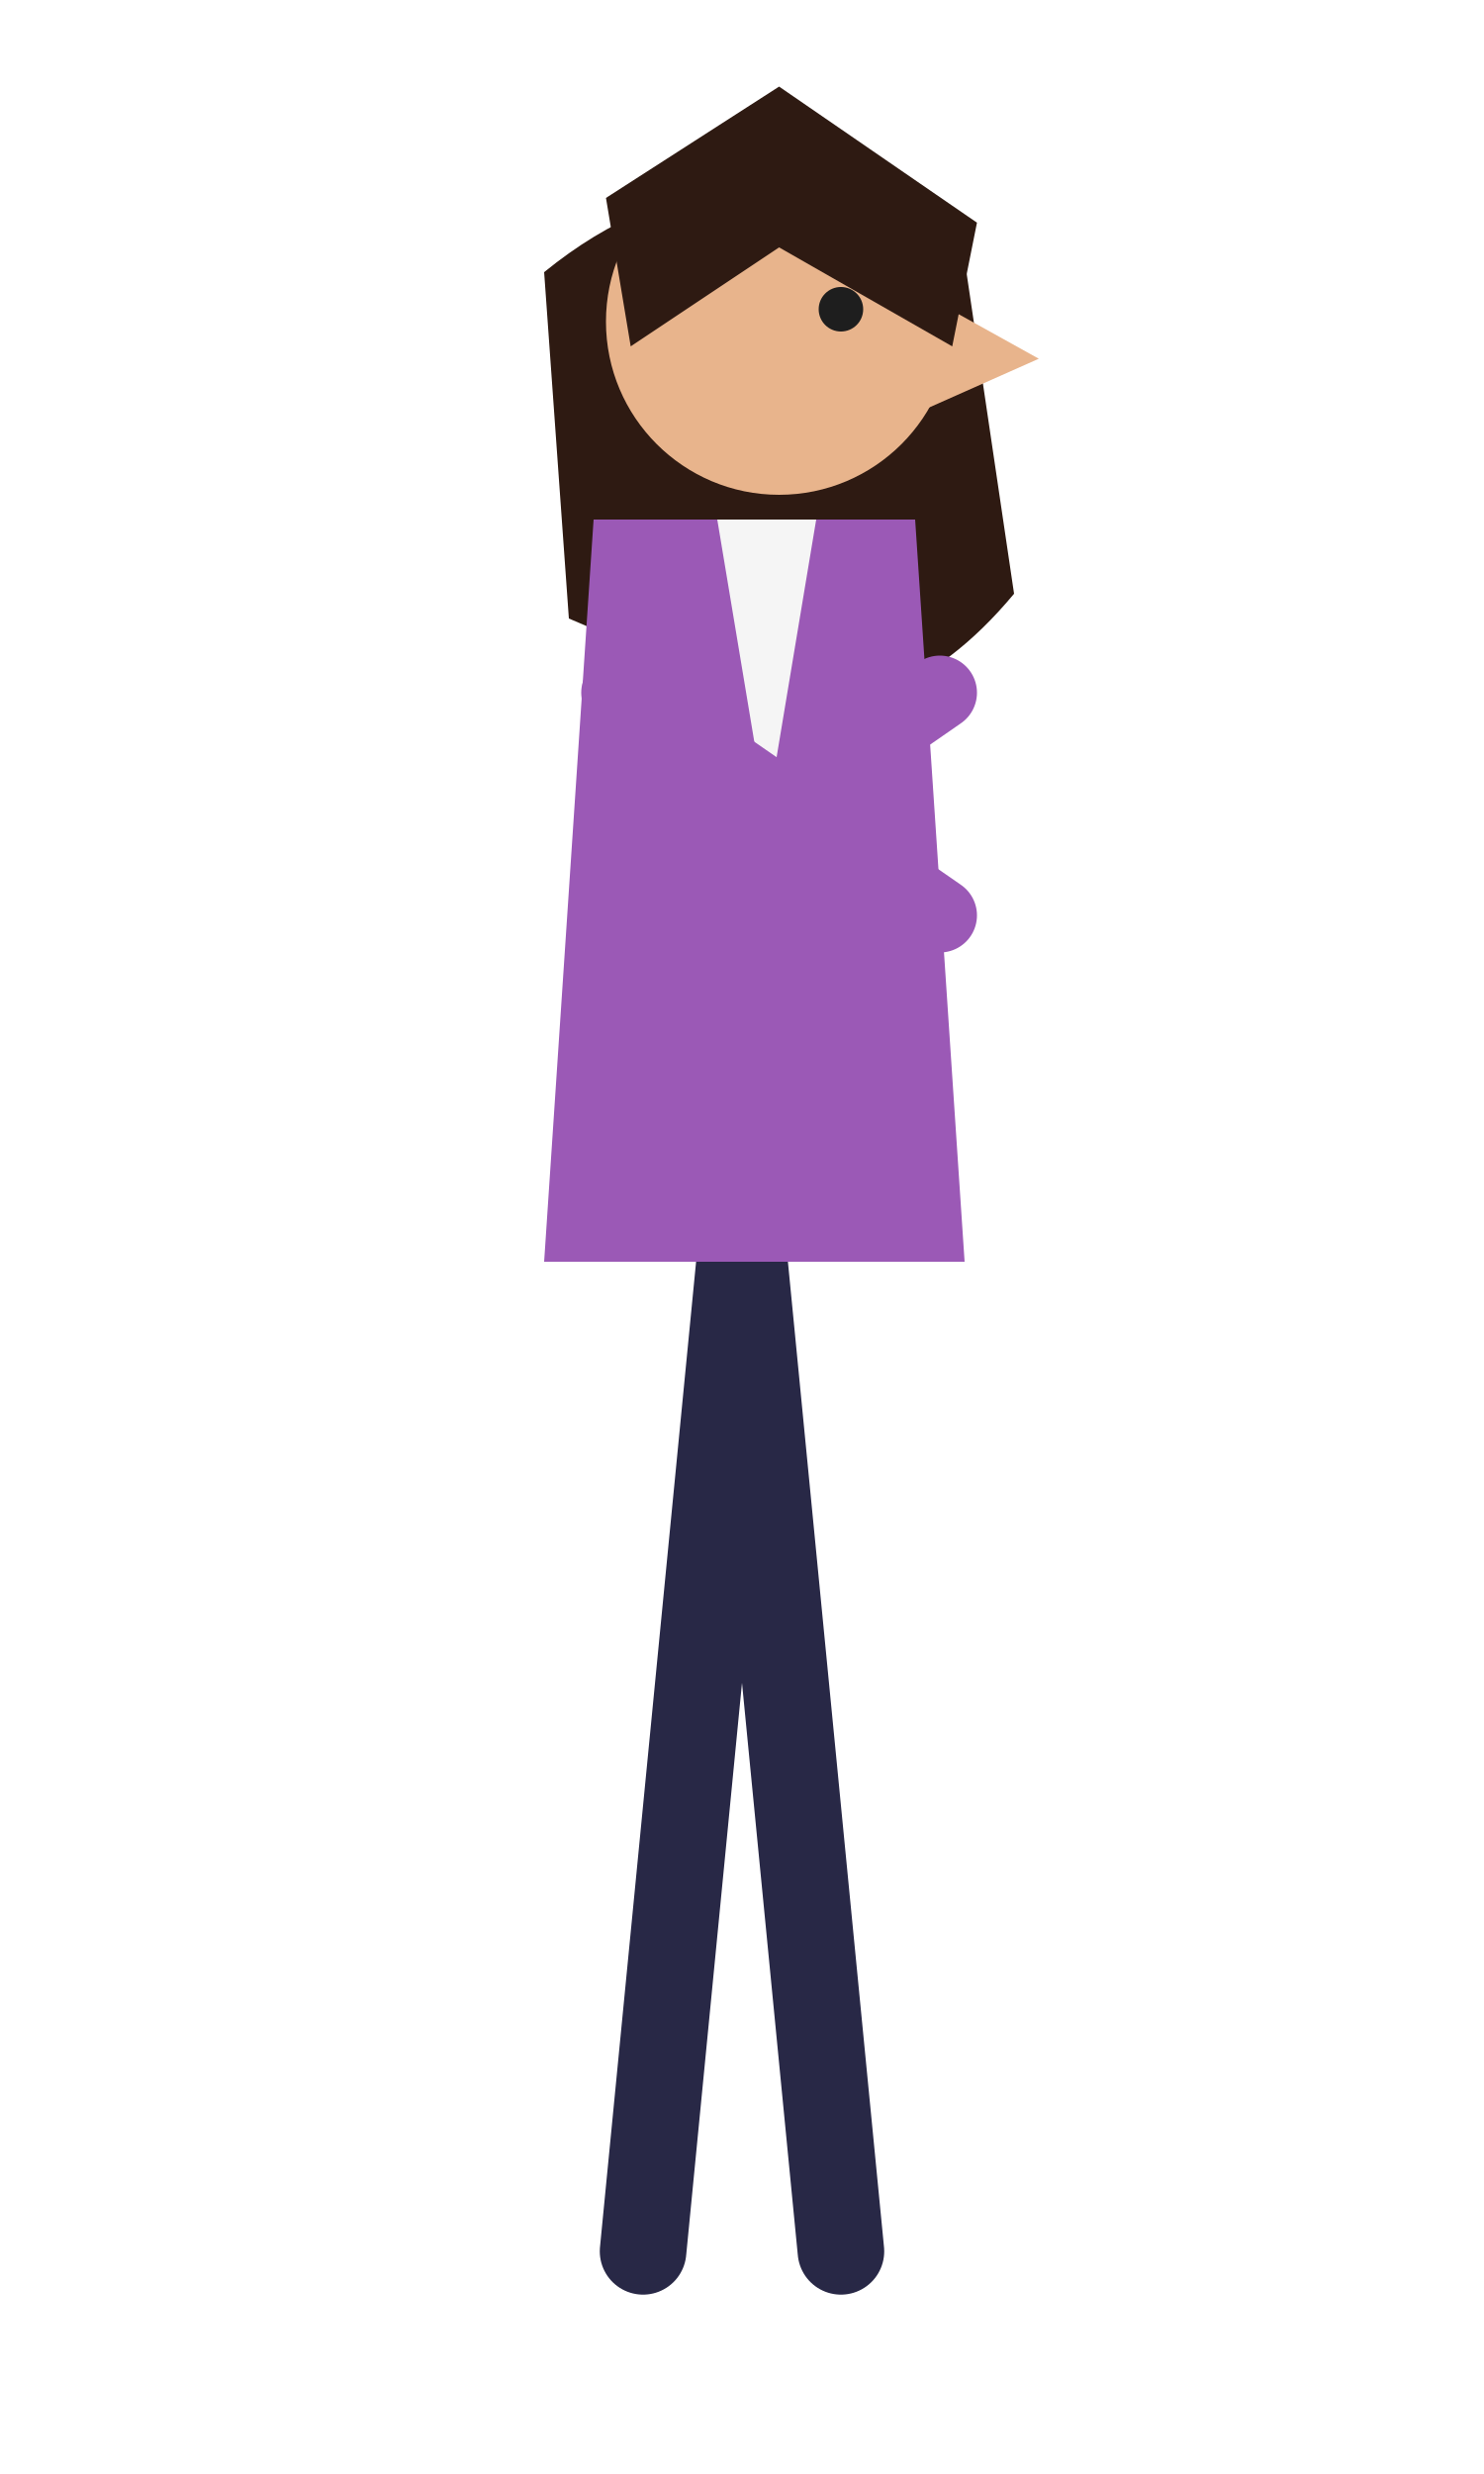
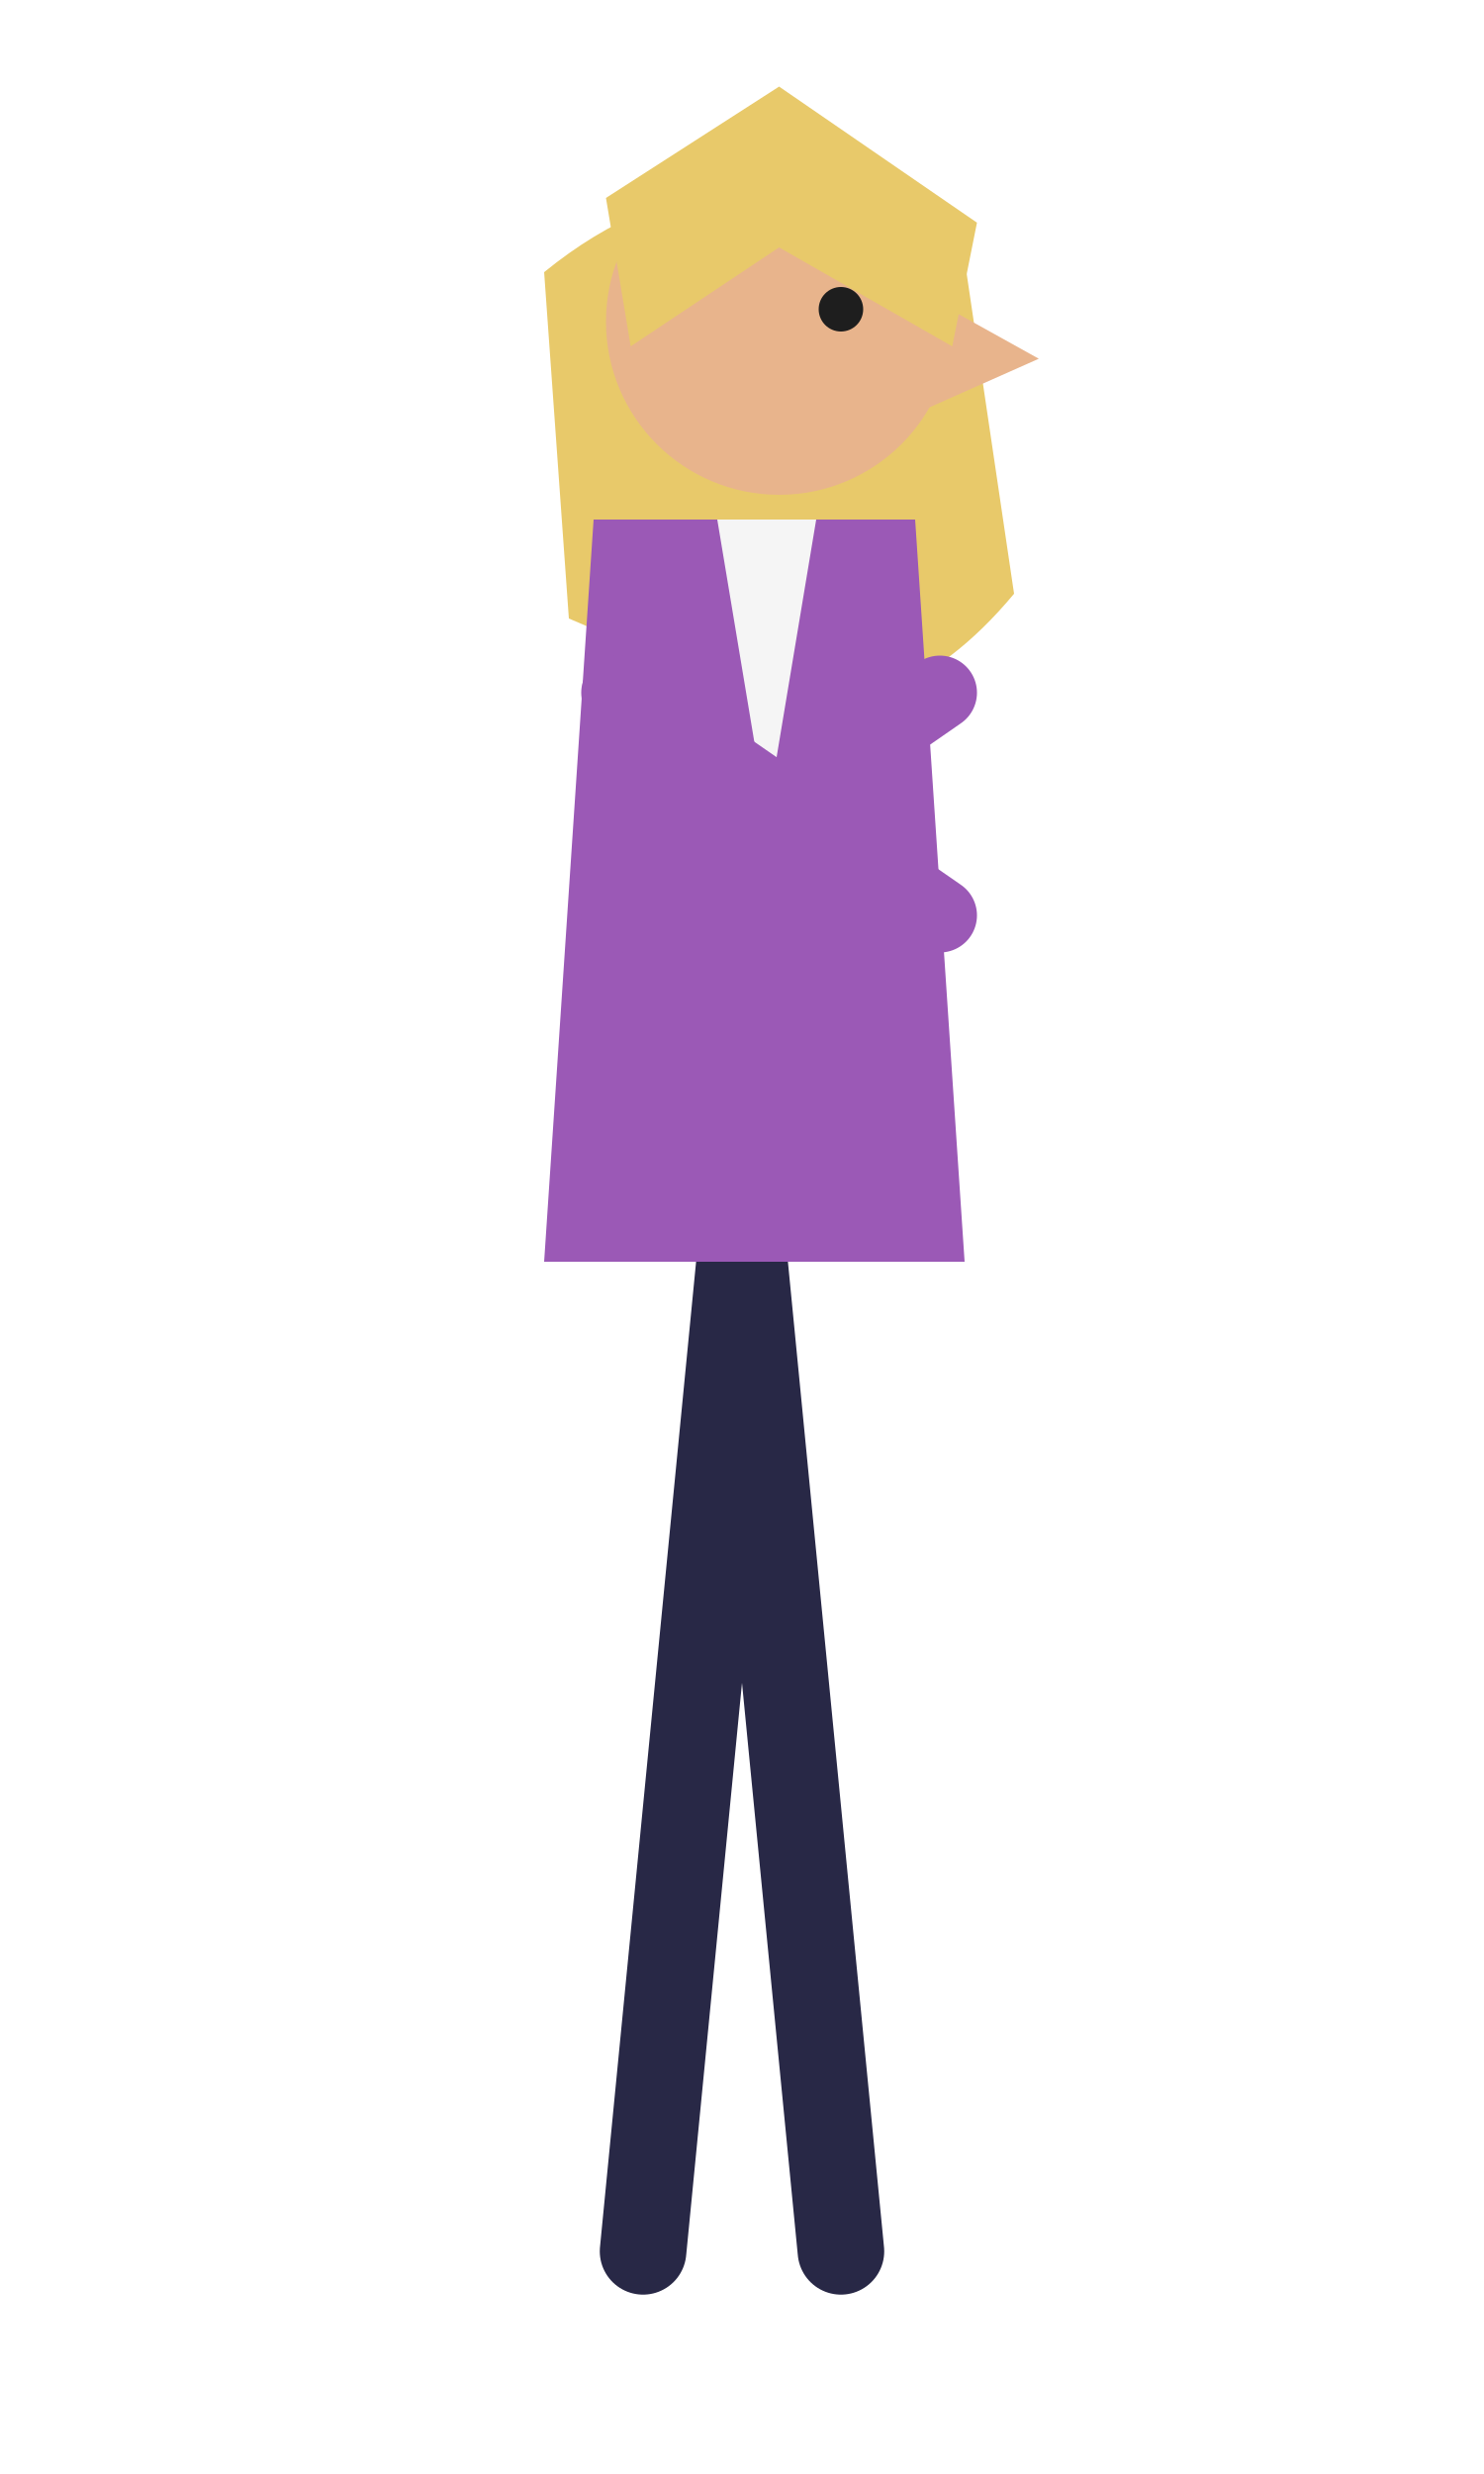
<svg xmlns="http://www.w3.org/2000/svg" viewBox="0 0 120 200" width="120" height="200">
-   <path d="M44 22 Q60 9 78 21 L82 48 Q72 60 60 56 L46 50 Z" fill="#2e1a12" />
+   <path d="M44 22 Q60 9 78 21 L82 48 Q72 60 60 56 L46 50 Z" fill="#e8c96a" />
  <g stroke="#282846" stroke-width="7" stroke-linecap="round" fill="none">
    <path d="M60 100 L68 182 M60 100 L52 182" />
  </g>
  <path d="M48 42 L74 42 L78 102 L44 102 Z" fill="#9b59b6" />
  <path d="M58 42 L66 42 L62 66 Z" fill="#f5f5f5" />
  <g stroke="#9b59b6" stroke-width="6" stroke-linecap="round" fill="none">
    <path d="M50 56 L76 74 M50 74 L76 56" />
  </g>
  <circle cx="63" cy="26" r="14" fill="#e8b48c" />
  <path d="M75 24 L84 29 L75 33 Z" fill="#e8b48c" />
-   <path d="M49 16 L63 7 L79 18 L77 28 L63 20 L51 28 Z" fill="#2e1a12" />
+   <path d="M49 16 L63 7 L79 18 L77 28 L63 20 L51 28 Z" fill="#e8c96a" />
  <circle cx="68" cy="25" r="1.8" fill="#1e1e1e" />
</svg>
